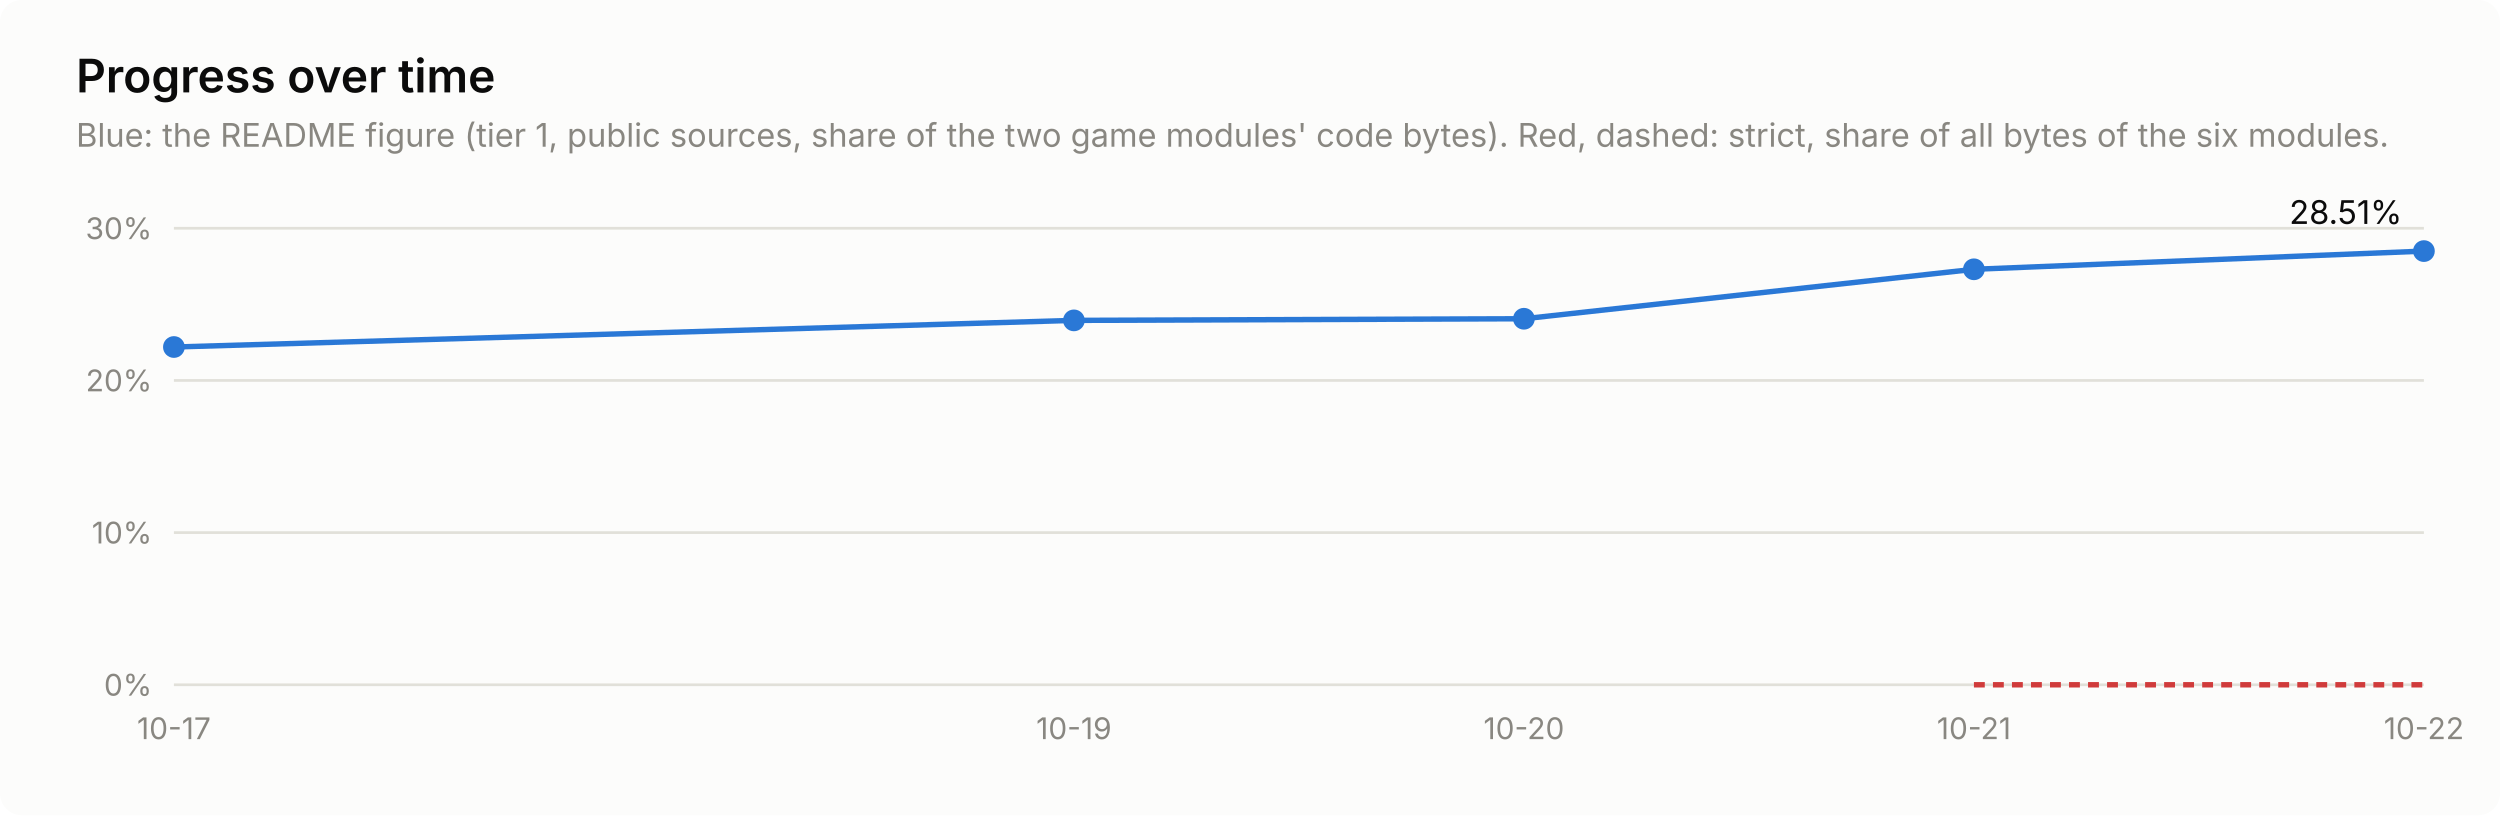
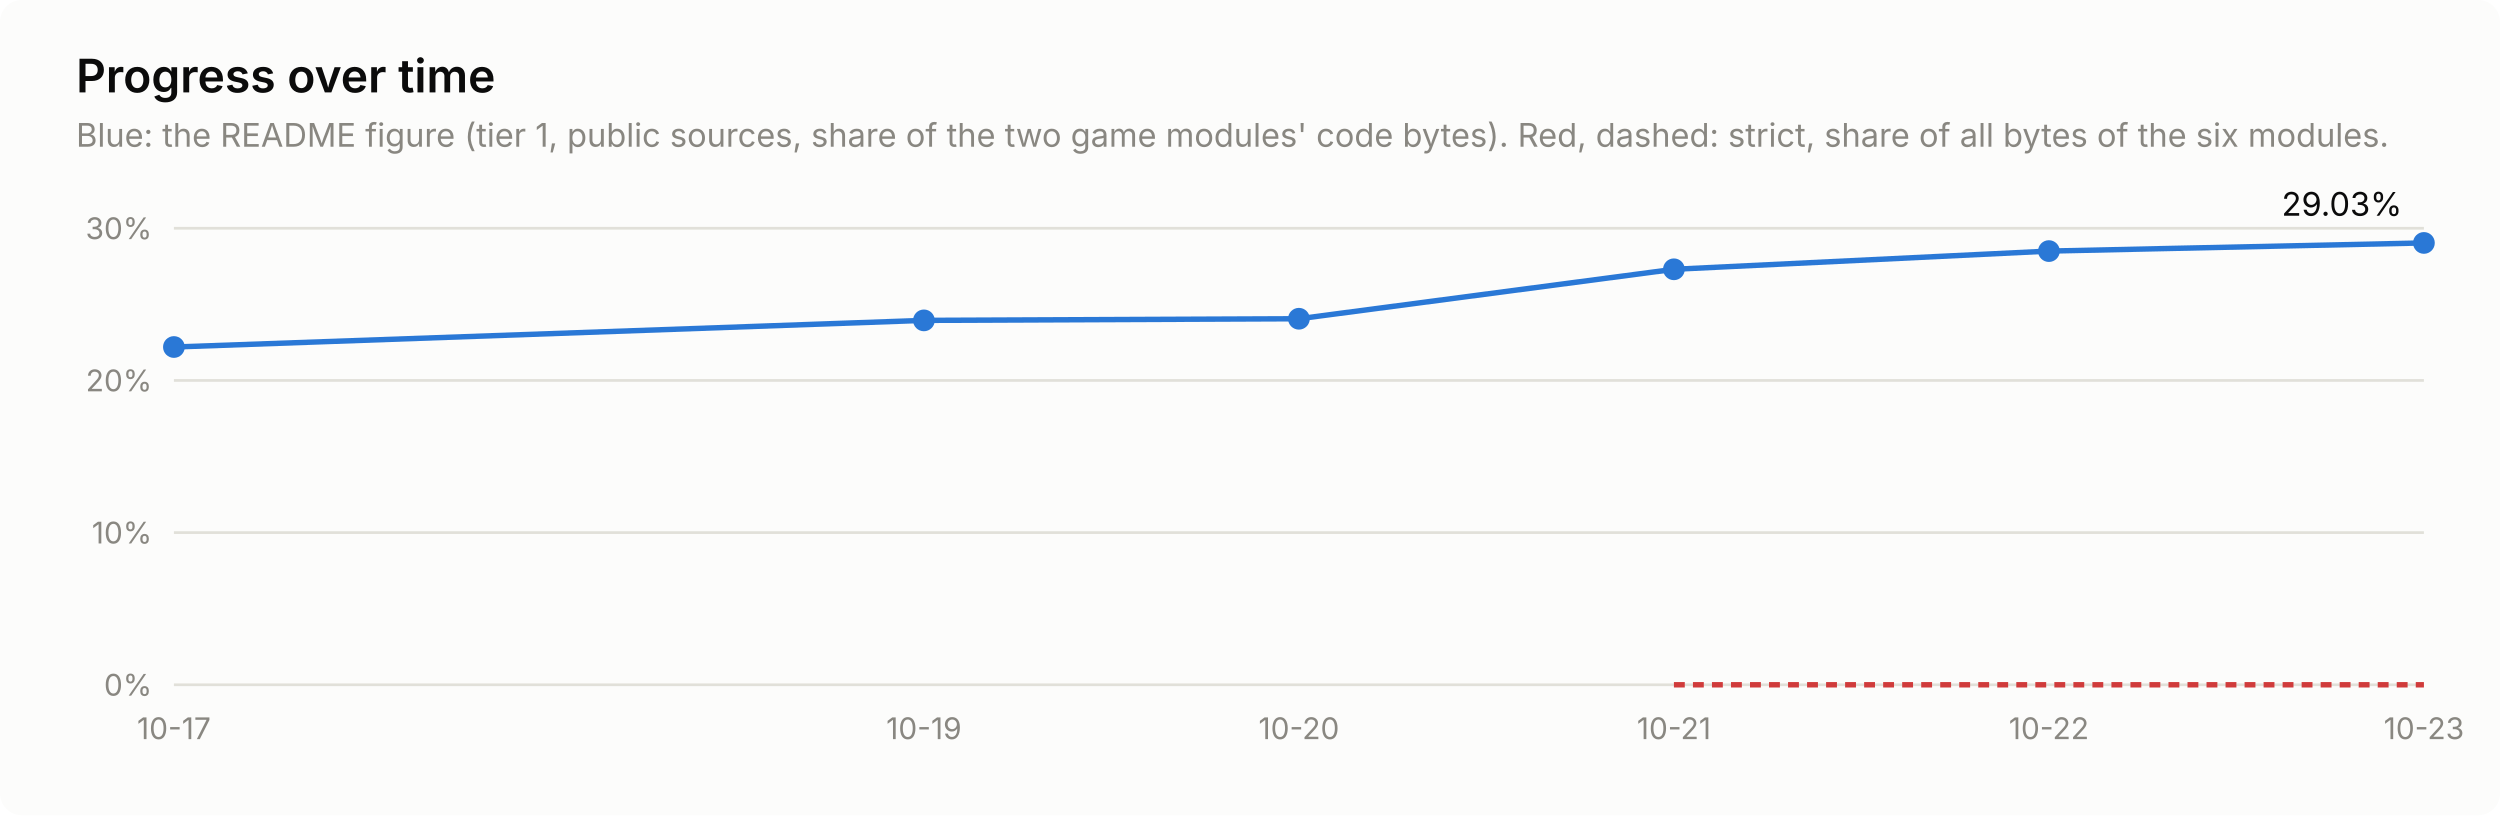
<svg xmlns="http://www.w3.org/2000/svg" viewBox="0 0 920 300" width="920" height="300" role="img" aria-label="History of the published tier-1 figure and the strict figure">
  <style>
.bg{fill:#fcfcfb}.t1{fill:#0b0b0b}.t2{fill:#52514e}.t3{fill:#898781}.grid{stroke:#e1e0d9}.track{fill:#e1e0d9}
.ln{fill:none;stroke:#2a78d6;stroke-width:2}.ln2{fill:none;stroke:#d03b3b;stroke-width:2;stroke-dasharray:4 3}.dot{fill:#2a78d6}
text{font-family:system-ui,-apple-system,"Segoe UI",sans-serif}.num{font-variant-numeric:tabular-nums}
.hatch-line{stroke:#898781;stroke-width:1.5}
.s-matched{fill:#2a78d6}.s-lane{fill:#eb6834}.s-near{fill:#1baf7a}.s-parked{fill:#eda100}.s-blocked{fill:#d03b3b}.s-todo{fill:#c3c2b7}.s-data{fill:#6250d6}.s-kept{fill:#c3c2b7}
@media (prefers-color-scheme:dark){
.bg{fill:#1a1a19}.t1{fill:#f0efec}.t2{fill:#c3c2b7}.t3{fill:#898781}.grid{stroke:#2c2c2a}.track{fill:#2c2c2a}
.ln{stroke:#3987e5}.dot{fill:#3987e5}.hatch-line{stroke:#898781}
.s-matched{fill:#3987e5}.s-lane{fill:#d95926}.s-near{fill:#199e70}.s-parked{fill:#c98500}.s-blocked{fill:#d03b3b}.s-todo{fill:#4a4a46}.s-data{fill:#9085e9}.s-kept{fill:#4a4a46}}</style>
  <defs>
    <pattern id="hatch" patternUnits="userSpaceOnUse" width="6" height="6" patternTransform="rotate(45)">
      <rect class="s-kept" width="6" height="6" />
      <line class="hatch-line" x1="0" y1="0" x2="0" y2="6" />
    </pattern>
  </defs>
  <rect class="bg" width="920" height="300" rx="8" />
  <text class="t1" x="28" y="34" font-size="17" font-weight="600">Progress over time</text>
  <text class="t3" x="28" y="54" font-size="12">Blue: the README figure (tier 1, public sources, share of the two game modules' code bytes). Red, dashed: strict, share of all bytes of the six modules.</text>
  <line class="grid" x1="64" x2="892" y1="252.0" y2="252.0" stroke-width="1" />
  <text class="t3 num" x="56" y="256.0" font-size="11" text-anchor="end">0%</text>
  <line class="grid" x1="64" x2="892" y1="196.0" y2="196.0" stroke-width="1" />
  <text class="t3 num" x="56" y="200.0" font-size="11" text-anchor="end">10%</text>
  <line class="grid" x1="64" x2="892" y1="140.0" y2="140.0" stroke-width="1" />
  <text class="t3 num" x="56" y="144.0" font-size="11" text-anchor="end">20%</text>
  <line class="grid" x1="64" x2="892" y1="84.0" y2="84.0" stroke-width="1" />
  <text class="t3 num" x="56" y="88.0" font-size="11" text-anchor="end">30%</text>
  <text class="t3 num" x="64.0" y="272" font-size="11" text-anchor="middle">10-17</text>
-   <text class="t3 num" x="395.2" y="272" font-size="11" text-anchor="middle">10-19</text>
-   <text class="t3 num" x="560.8" y="272" font-size="11" text-anchor="middle">10-20</text>
-   <text class="t3 num" x="726.4" y="272" font-size="11" text-anchor="middle">10-21</text>
-   <text class="t3 num" x="892.0" y="272" font-size="11" text-anchor="middle">10-22</text>
-   <path class="ln" d="M64.0,127.7 L395.2,117.9 L560.8,117.3 L726.4,99.1 L892.0,92.4" />
-   <path class="ln2" d="M726.4,252.0 L892.0,252.0" />
+   <text class="t3 num" x="340.0" y="272" font-size="11" text-anchor="middle">10-19</text>
+   <text class="t3 num" x="478.0" y="272" font-size="11" text-anchor="middle">10-20</text>
+   <text class="t3 num" x="616.0" y="272" font-size="11" text-anchor="middle">10-21</text>
+   <text class="t3 num" x="754.0" y="272" font-size="11" text-anchor="middle">10-22</text>
+   <text class="t3 num" x="892.0" y="272" font-size="11" text-anchor="middle">10-23</text>
+   <path class="ln" d="M64.0,127.7 L340.0,117.9 L478.0,117.3 L616.0,99.1 L754.0,92.4 L892.0,89.4" />
+   <path class="ln2" d="M616.0,252.0 L754.0,252.0 L892.0,252.0" />
  <circle class="dot" cx="64.0" cy="127.7" r="4" />
-   <circle class="dot" cx="395.2" cy="117.9" r="4" />
-   <circle class="dot" cx="560.8" cy="117.3" r="4" />
-   <circle class="dot" cx="726.4" cy="99.1" r="4" />
-   <circle class="dot" cx="892.0" cy="92.4" r="4" />
-   <text class="t1 num" x="884.0" y="82.4" font-size="12" text-anchor="end">28.51%</text>
+   <circle class="dot" cx="340.0" cy="117.9" r="4" />
+   <circle class="dot" cx="478.0" cy="117.3" r="4" />
+   <circle class="dot" cx="616.0" cy="99.1" r="4" />
+   <circle class="dot" cx="754.0" cy="92.4" r="4" />
+   <circle class="dot" cx="892.0" cy="89.4" r="4" />
+   <text class="t1 num" x="884.0" y="79.4" font-size="12" text-anchor="end">29.03%</text>
</svg>
